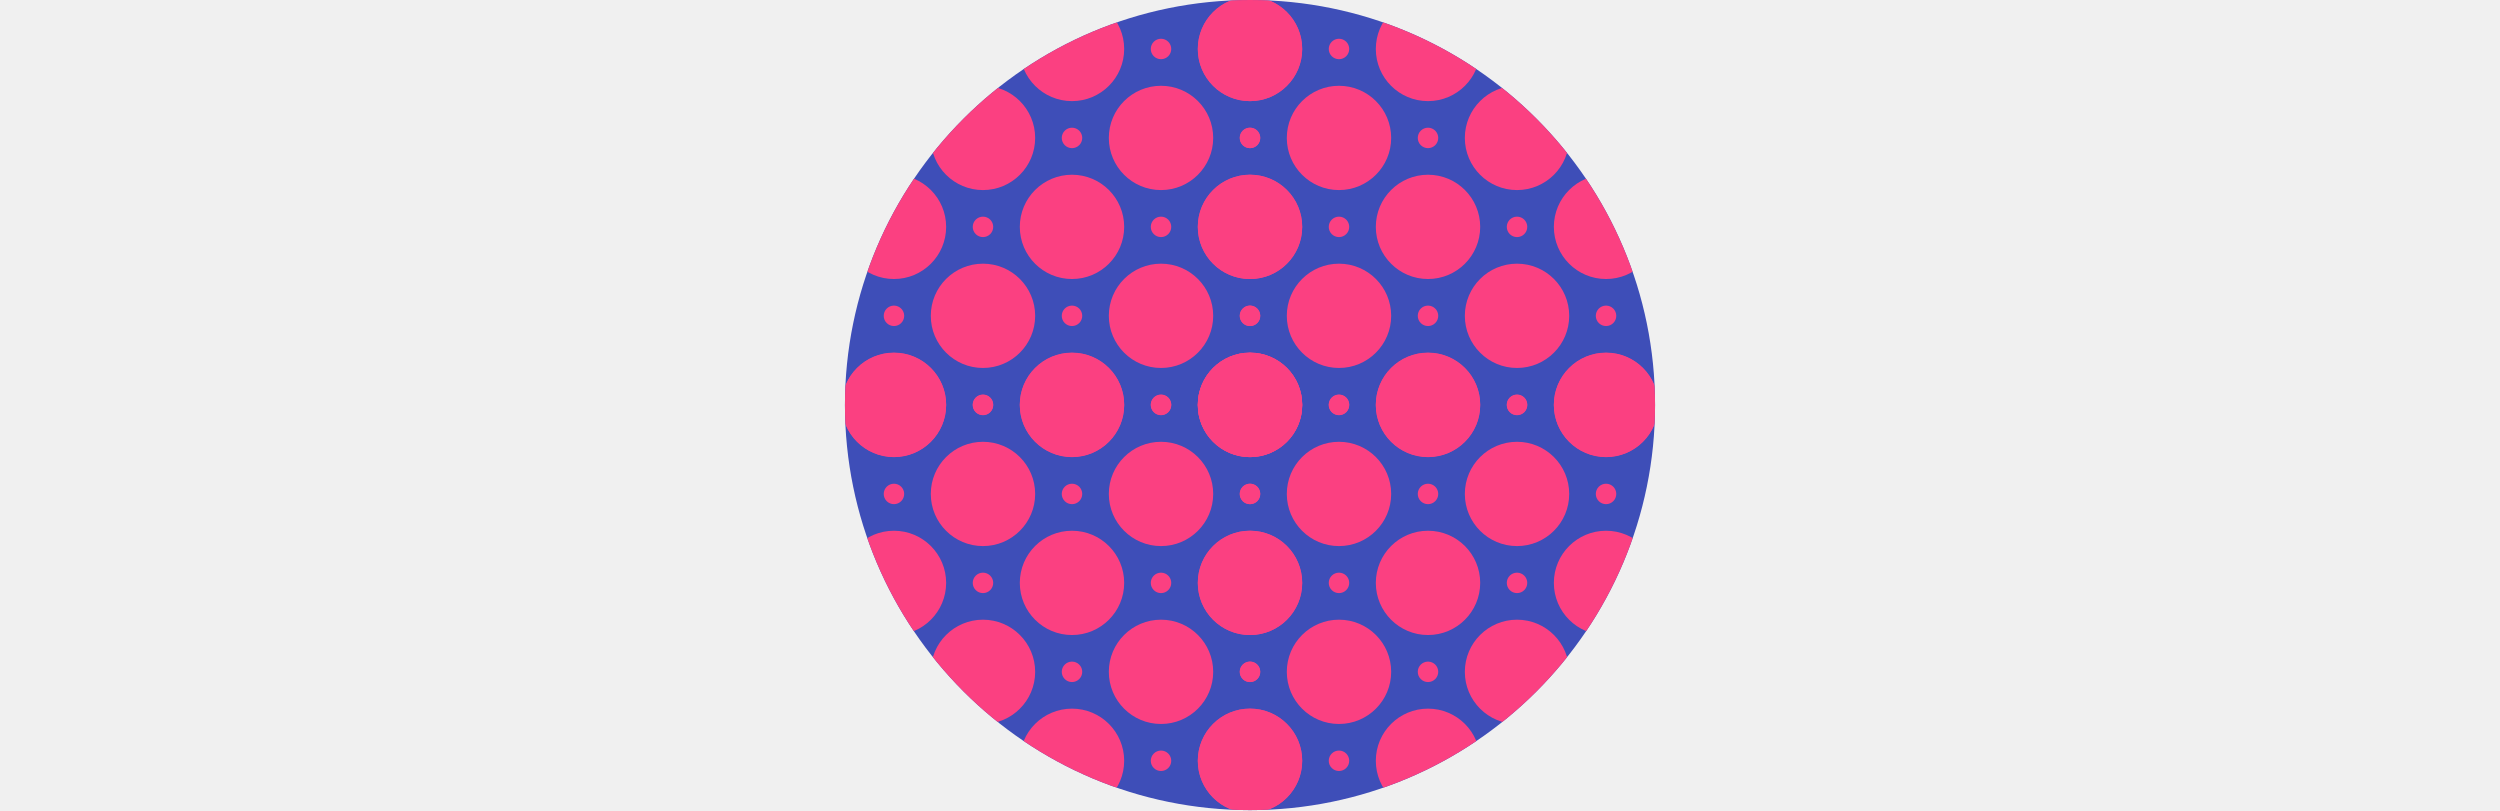
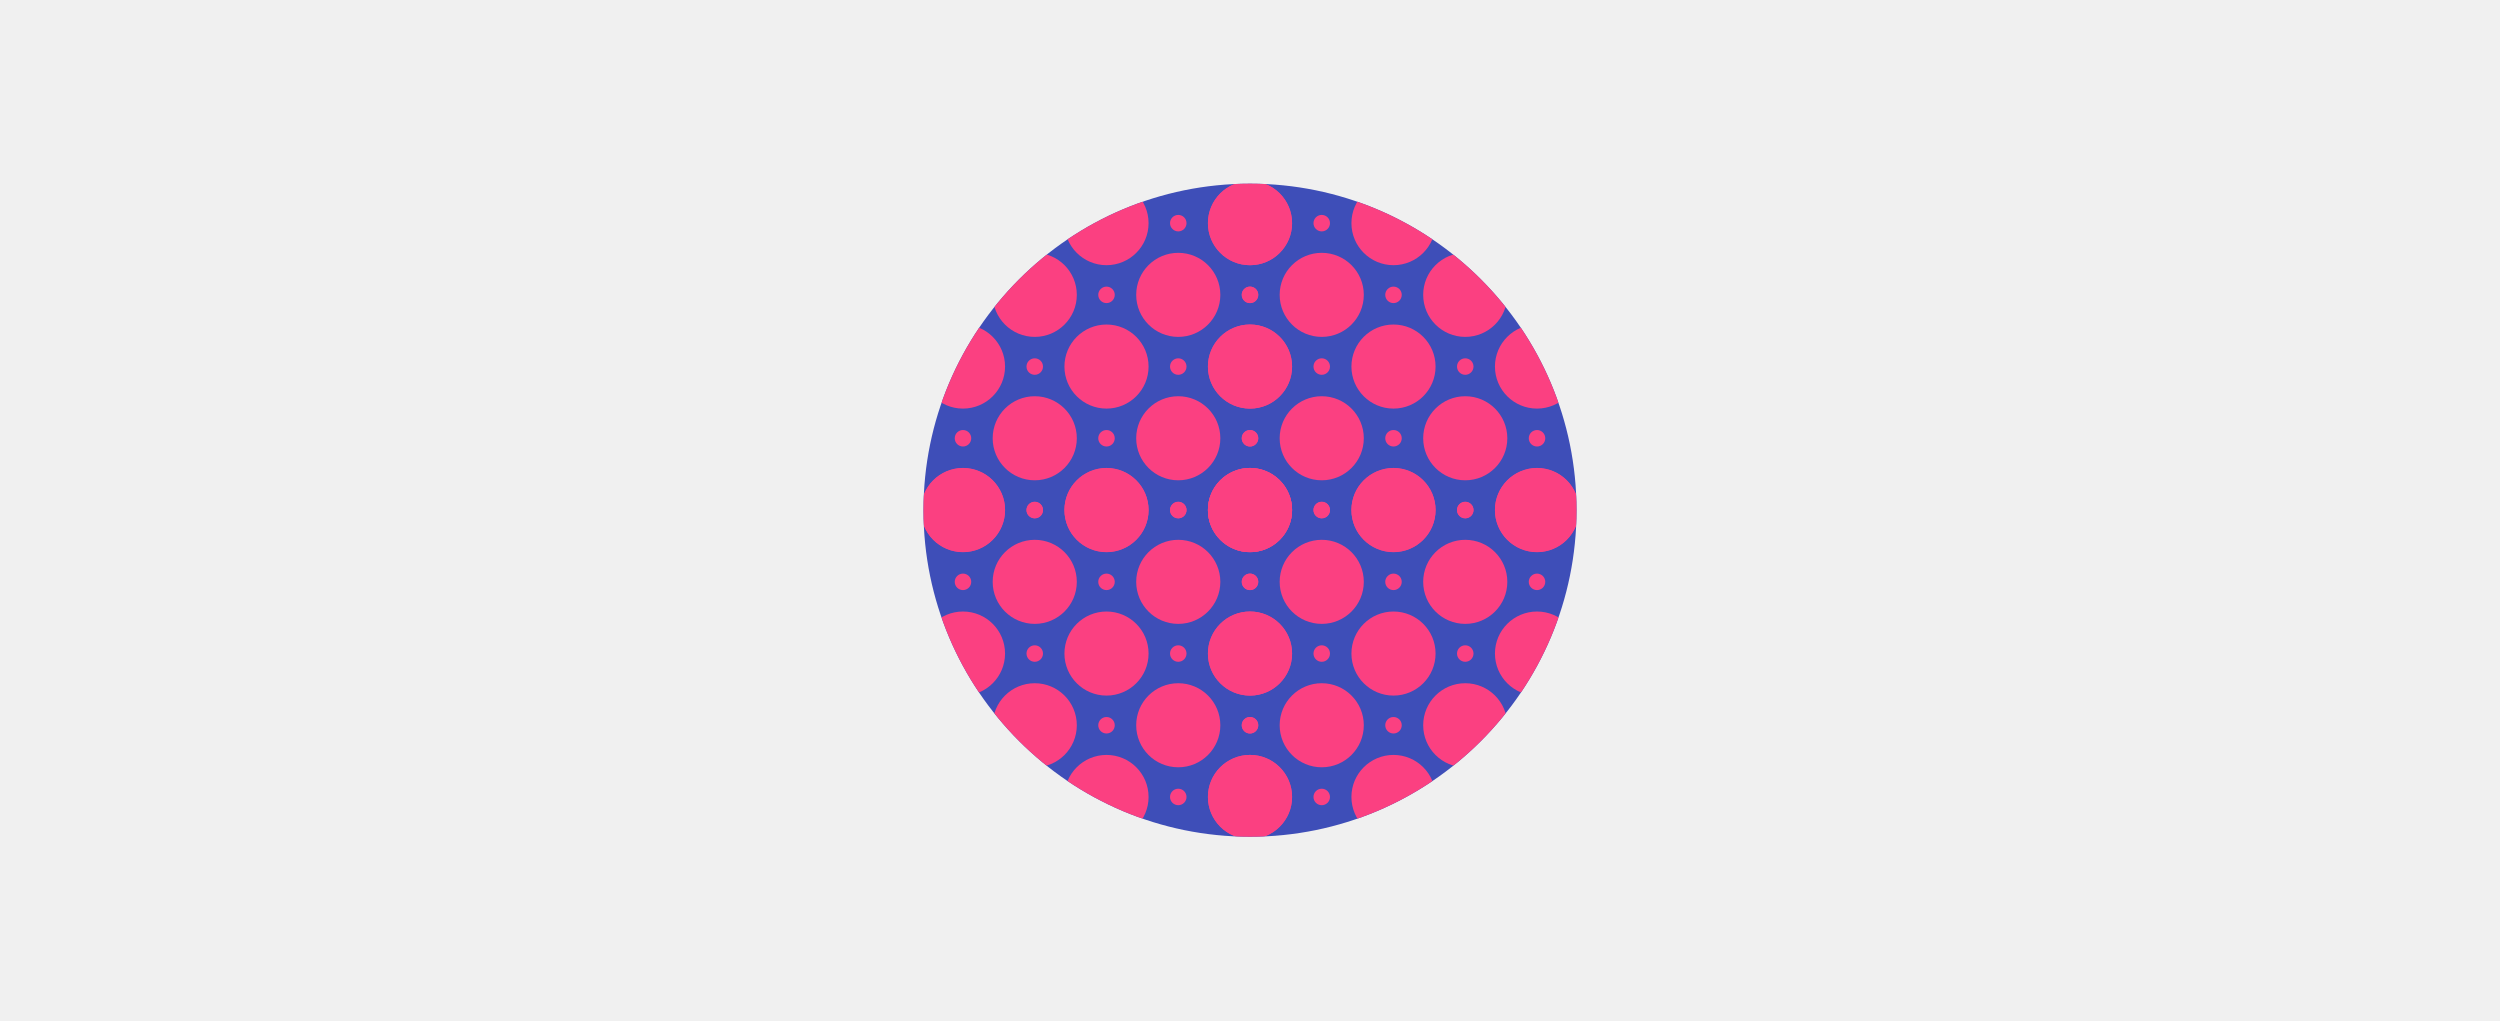
- <svg xmlns="http://www.w3.org/2000/svg" xmlns:xlink="http://www.w3.org/1999/xlink" width="790px" height="256px" viewBox="0 0 790 256" version="1.1">
+ <svg xmlns="http://www.w3.org/2000/svg" xmlns:xlink="http://www.w3.org/1999/xlink" width="980px" height="400px" viewBox="0 0 980 400" version="1.1">
  <defs>
    <circle id="path-1" cx="128" cy="128" r="128" />
  </defs>
  <g id="Page-1" stroke="none" stroke-width="1" fill="none" fill-rule="evenodd">
-     <g id="Mask-+-Group" transform="translate(267, 0)">
+     <g id="Mask-+-Group" transform="translate(362, 72)">
      <mask id="mask-2" fill="white">
        <use xlink:href="#path-1" />
      </mask>
      <use id="Mask" fill="#3E4EB8" xlink:href="#path-1" />
      <g id="Group" mask="url(#mask-2)">
        <g transform="translate(-1, -1)">
          <g id="noun_31698_cc" transform="translate(0, 112.5)">
            <ellipse id="Oval" fill="#FB4081" cx="16.49" cy="128.908" rx="16.49" ry="16.477" />
            <ellipse id="Oval" fill="#FB4081" cx="16.49" cy="100.8" rx="3.233" ry="3.231" />
            <ellipse id="Oval" fill="#FB4081" cx="44.62" cy="72.692" rx="3.233" ry="3.231" />
            <ellipse id="Oval" fill="#FB4081" cx="44.62" cy="128.908" rx="3.233" ry="3.231" />
            <ellipse id="Oval" fill="#FB4081" cx="44.62" cy="100.8" rx="16.49" ry="16.477" />
            <ellipse id="Oval" fill="#FB4081" cx="16.49" cy="72.692" rx="16.49" ry="16.477" />
            <ellipse id="Oval" fill="#FB4081" cx="16.49" cy="44.585" rx="3.233" ry="3.231" />
            <ellipse id="Oval" fill="#FB4081" cx="44.62" cy="16.477" rx="3.233" ry="3.231" />
            <ellipse id="Oval" fill="#FB4081" cx="16.49" cy="16.477" rx="16.49" ry="16.477" />
            <ellipse id="Oval" fill="#FB4081" cx="44.62" cy="44.585" rx="16.49" ry="16.477" />
            <ellipse id="Oval" fill="#FB4081" cx="72.75" cy="128.908" rx="16.49" ry="16.477" />
            <ellipse id="Oval" fill="#FB4081" cx="72.75" cy="100.8" rx="3.233" ry="3.231" />
            <ellipse id="Oval" fill="#FB4081" cx="100.88" cy="72.692" rx="3.233" ry="3.231" />
            <ellipse id="Oval" fill="#FB4081" cx="100.88" cy="128.908" rx="3.233" ry="3.231" />
            <ellipse id="Oval" fill="#FB4081" cx="100.88" cy="100.8" rx="16.49" ry="16.477" />
            <ellipse id="Oval" fill="#FB4081" cx="72.75" cy="72.692" rx="16.49" ry="16.477" />
            <ellipse id="Oval" fill="#FB4081" cx="72.75" cy="44.585" rx="3.233" ry="3.231" />
            <ellipse id="Oval" fill="#FB4081" cx="100.88" cy="16.477" rx="3.233" ry="3.231" />
            <ellipse id="Oval" fill="#FB4081" cx="72.75" cy="16.477" rx="16.49" ry="16.477" />
            <ellipse id="Oval" fill="#FB4081" cx="129.01" cy="128.908" rx="16.49" ry="16.477" />
            <ellipse id="Oval" fill="#FB4081" cx="129.01" cy="100.8" rx="3.233" ry="3.231" />
            <ellipse id="Oval" fill="#FB4081" cx="129.01" cy="72.692" rx="16.49" ry="16.477" />
            <ellipse id="Oval" fill="#FB4081" cx="129.01" cy="44.585" rx="3.233" ry="3.231" />
            <ellipse id="Oval" fill="#FB4081" cx="129.01" cy="16.477" rx="16.49" ry="16.477" />
            <ellipse id="Oval" fill="#FB4081" cx="100.88" cy="44.585" rx="16.49" ry="16.477" />
          </g>
          <g id="noun_31698_cc-copy-2">
            <ellipse id="Oval" fill="#FB4081" cx="16.49" cy="128.908" rx="16.49" ry="16.477" />
            <ellipse id="Oval" fill="#FB4081" cx="16.49" cy="100.8" rx="3.233" ry="3.231" />
            <ellipse id="Oval" fill="#FB4081" cx="44.62" cy="72.692" rx="3.233" ry="3.231" />
            <ellipse id="Oval" fill="#FB4081" cx="44.62" cy="128.908" rx="3.233" ry="3.231" />
            <ellipse id="Oval" fill="#FB4081" cx="44.62" cy="100.8" rx="16.49" ry="16.477" />
            <ellipse id="Oval" fill="#FB4081" cx="16.49" cy="72.692" rx="16.49" ry="16.477" />
            <ellipse id="Oval" fill="#FB4081" cx="16.49" cy="44.585" rx="3.233" ry="3.231" />
            <ellipse id="Oval" fill="#FB4081" cx="44.62" cy="16.477" rx="3.233" ry="3.231" />
            <ellipse id="Oval" fill="#FB4081" cx="16.49" cy="16.477" rx="16.49" ry="16.477" />
            <ellipse id="Oval" fill="#FB4081" cx="44.62" cy="44.585" rx="16.49" ry="16.477" />
            <ellipse id="Oval" fill="#FB4081" cx="72.75" cy="128.908" rx="16.49" ry="16.477" />
            <ellipse id="Oval" fill="#FB4081" cx="72.75" cy="100.8" rx="3.233" ry="3.231" />
            <ellipse id="Oval" fill="#FB4081" cx="100.88" cy="72.692" rx="3.233" ry="3.231" />
            <ellipse id="Oval" fill="#FB4081" cx="100.88" cy="128.908" rx="3.233" ry="3.231" />
            <ellipse id="Oval" fill="#FB4081" cx="100.88" cy="100.8" rx="16.49" ry="16.477" />
            <ellipse id="Oval" fill="#FB4081" cx="72.75" cy="72.692" rx="16.49" ry="16.477" />
            <ellipse id="Oval" fill="#FB4081" cx="72.75" cy="44.585" rx="3.233" ry="3.231" />
            <ellipse id="Oval" fill="#FB4081" cx="100.88" cy="16.477" rx="3.233" ry="3.231" />
            <ellipse id="Oval" fill="#FB4081" cx="72.75" cy="16.477" rx="16.49" ry="16.477" />
            <ellipse id="Oval" fill="#FB4081" cx="129.01" cy="128.908" rx="16.49" ry="16.477" />
            <ellipse id="Oval" fill="#FB4081" cx="129.01" cy="100.8" rx="3.233" ry="3.231" />
            <ellipse id="Oval" fill="#FB4081" cx="129.01" cy="72.692" rx="16.49" ry="16.477" />
            <ellipse id="Oval" fill="#FB4081" cx="129.01" cy="44.585" rx="3.233" ry="3.231" />
            <ellipse id="Oval" fill="#FB4081" cx="129.01" cy="16.477" rx="16.49" ry="16.477" />
            <ellipse id="Oval" fill="#FB4081" cx="100.88" cy="44.585" rx="16.49" ry="16.477" />
          </g>
          <g id="noun_31698_cc-copy" transform="translate(112.5, 112.5)">
            <ellipse id="Oval" fill="#FB4081" cx="16.49" cy="128.908" rx="16.49" ry="16.477" />
            <ellipse id="Oval" fill="#FB4081" cx="16.49" cy="100.8" rx="3.233" ry="3.231" />
            <ellipse id="Oval" fill="#FB4081" cx="44.62" cy="72.692" rx="3.233" ry="3.231" />
            <ellipse id="Oval" fill="#FB4081" cx="44.62" cy="128.908" rx="3.233" ry="3.231" />
            <ellipse id="Oval" fill="#FB4081" cx="44.62" cy="100.8" rx="16.49" ry="16.477" />
            <ellipse id="Oval" fill="#FB4081" cx="16.49" cy="72.692" rx="16.49" ry="16.477" />
            <ellipse id="Oval" fill="#FB4081" cx="16.49" cy="44.585" rx="3.233" ry="3.231" />
            <ellipse id="Oval" fill="#FB4081" cx="44.62" cy="16.477" rx="3.233" ry="3.231" />
            <ellipse id="Oval" fill="#FB4081" cx="16.49" cy="16.477" rx="16.49" ry="16.477" />
            <ellipse id="Oval" fill="#FB4081" cx="44.62" cy="44.585" rx="16.49" ry="16.477" />
            <ellipse id="Oval" fill="#FB4081" cx="72.75" cy="128.908" rx="16.49" ry="16.477" />
            <ellipse id="Oval" fill="#FB4081" cx="72.75" cy="100.8" rx="3.233" ry="3.231" />
            <ellipse id="Oval" fill="#FB4081" cx="100.88" cy="72.692" rx="3.233" ry="3.231" />
            <ellipse id="Oval" fill="#FB4081" cx="100.88" cy="128.908" rx="3.233" ry="3.231" />
            <ellipse id="Oval" fill="#FB4081" cx="100.88" cy="100.8" rx="16.49" ry="16.477" />
            <ellipse id="Oval" fill="#FB4081" cx="72.75" cy="72.692" rx="16.49" ry="16.477" />
            <ellipse id="Oval" fill="#FB4081" cx="72.75" cy="44.585" rx="3.233" ry="3.231" />
            <ellipse id="Oval" fill="#FB4081" cx="100.88" cy="16.477" rx="3.233" ry="3.231" />
            <ellipse id="Oval" fill="#FB4081" cx="72.75" cy="16.477" rx="16.49" ry="16.477" />
            <ellipse id="Oval" fill="#FB4081" cx="129.01" cy="128.908" rx="16.49" ry="16.477" />
            <ellipse id="Oval" fill="#FB4081" cx="129.01" cy="100.8" rx="3.233" ry="3.231" />
            <ellipse id="Oval" fill="#FB4081" cx="129.01" cy="72.692" rx="16.49" ry="16.477" />
            <ellipse id="Oval" fill="#FB4081" cx="129.01" cy="44.585" rx="3.233" ry="3.231" />
            <ellipse id="Oval" fill="#FB4081" cx="129.01" cy="16.477" rx="16.49" ry="16.477" />
            <ellipse id="Oval" fill="#FB4081" cx="100.88" cy="44.585" rx="16.49" ry="16.477" />
          </g>
          <g id="noun_31698_cc-copy-3" transform="translate(112.5, 0)">
            <ellipse id="Oval" fill="#FB4081" cx="16.49" cy="128.908" rx="16.49" ry="16.477" />
            <ellipse id="Oval" fill="#FB4081" cx="16.49" cy="100.8" rx="3.233" ry="3.231" />
            <ellipse id="Oval" fill="#FB4081" cx="44.62" cy="72.692" rx="3.233" ry="3.231" />
            <ellipse id="Oval" fill="#FB4081" cx="44.62" cy="128.908" rx="3.233" ry="3.231" />
            <ellipse id="Oval" fill="#FB4081" cx="44.62" cy="100.8" rx="16.49" ry="16.477" />
            <ellipse id="Oval" fill="#FB4081" cx="16.49" cy="72.692" rx="16.49" ry="16.477" />
            <ellipse id="Oval" fill="#FB4081" cx="16.49" cy="44.585" rx="3.233" ry="3.231" />
            <ellipse id="Oval" fill="#FB4081" cx="44.62" cy="16.477" rx="3.233" ry="3.231" />
            <ellipse id="Oval" fill="#FB4081" cx="16.49" cy="16.477" rx="16.49" ry="16.477" />
            <ellipse id="Oval" fill="#FB4081" cx="44.62" cy="44.585" rx="16.49" ry="16.477" />
            <ellipse id="Oval" fill="#FB4081" cx="72.75" cy="128.908" rx="16.49" ry="16.477" />
            <ellipse id="Oval" fill="#FB4081" cx="72.75" cy="100.8" rx="3.233" ry="3.231" />
            <ellipse id="Oval" fill="#FB4081" cx="100.88" cy="72.692" rx="3.233" ry="3.231" />
            <ellipse id="Oval" fill="#FB4081" cx="100.88" cy="128.908" rx="3.233" ry="3.231" />
            <ellipse id="Oval" fill="#FB4081" cx="100.88" cy="100.8" rx="16.49" ry="16.477" />
            <ellipse id="Oval" fill="#FB4081" cx="72.75" cy="72.692" rx="16.49" ry="16.477" />
            <ellipse id="Oval" fill="#FB4081" cx="72.75" cy="44.585" rx="3.233" ry="3.231" />
            <ellipse id="Oval" fill="#FB4081" cx="100.88" cy="16.477" rx="3.233" ry="3.231" />
            <ellipse id="Oval" fill="#FB4081" cx="72.75" cy="16.477" rx="16.49" ry="16.477" />
            <ellipse id="Oval" fill="#FB4081" cx="129.01" cy="128.908" rx="16.49" ry="16.477" />
            <ellipse id="Oval" fill="#FB4081" cx="129.01" cy="100.8" rx="3.233" ry="3.231" />
            <ellipse id="Oval" fill="#FB4081" cx="129.01" cy="72.692" rx="16.49" ry="16.477" />
            <ellipse id="Oval" fill="#FB4081" cx="129.01" cy="44.585" rx="3.233" ry="3.231" />
            <ellipse id="Oval" fill="#FB4081" cx="129.01" cy="16.477" rx="16.49" ry="16.477" />
            <ellipse id="Oval" fill="#FB4081" cx="100.88" cy="44.585" rx="16.49" ry="16.477" />
          </g>
        </g>
      </g>
    </g>
  </g>
</svg>
